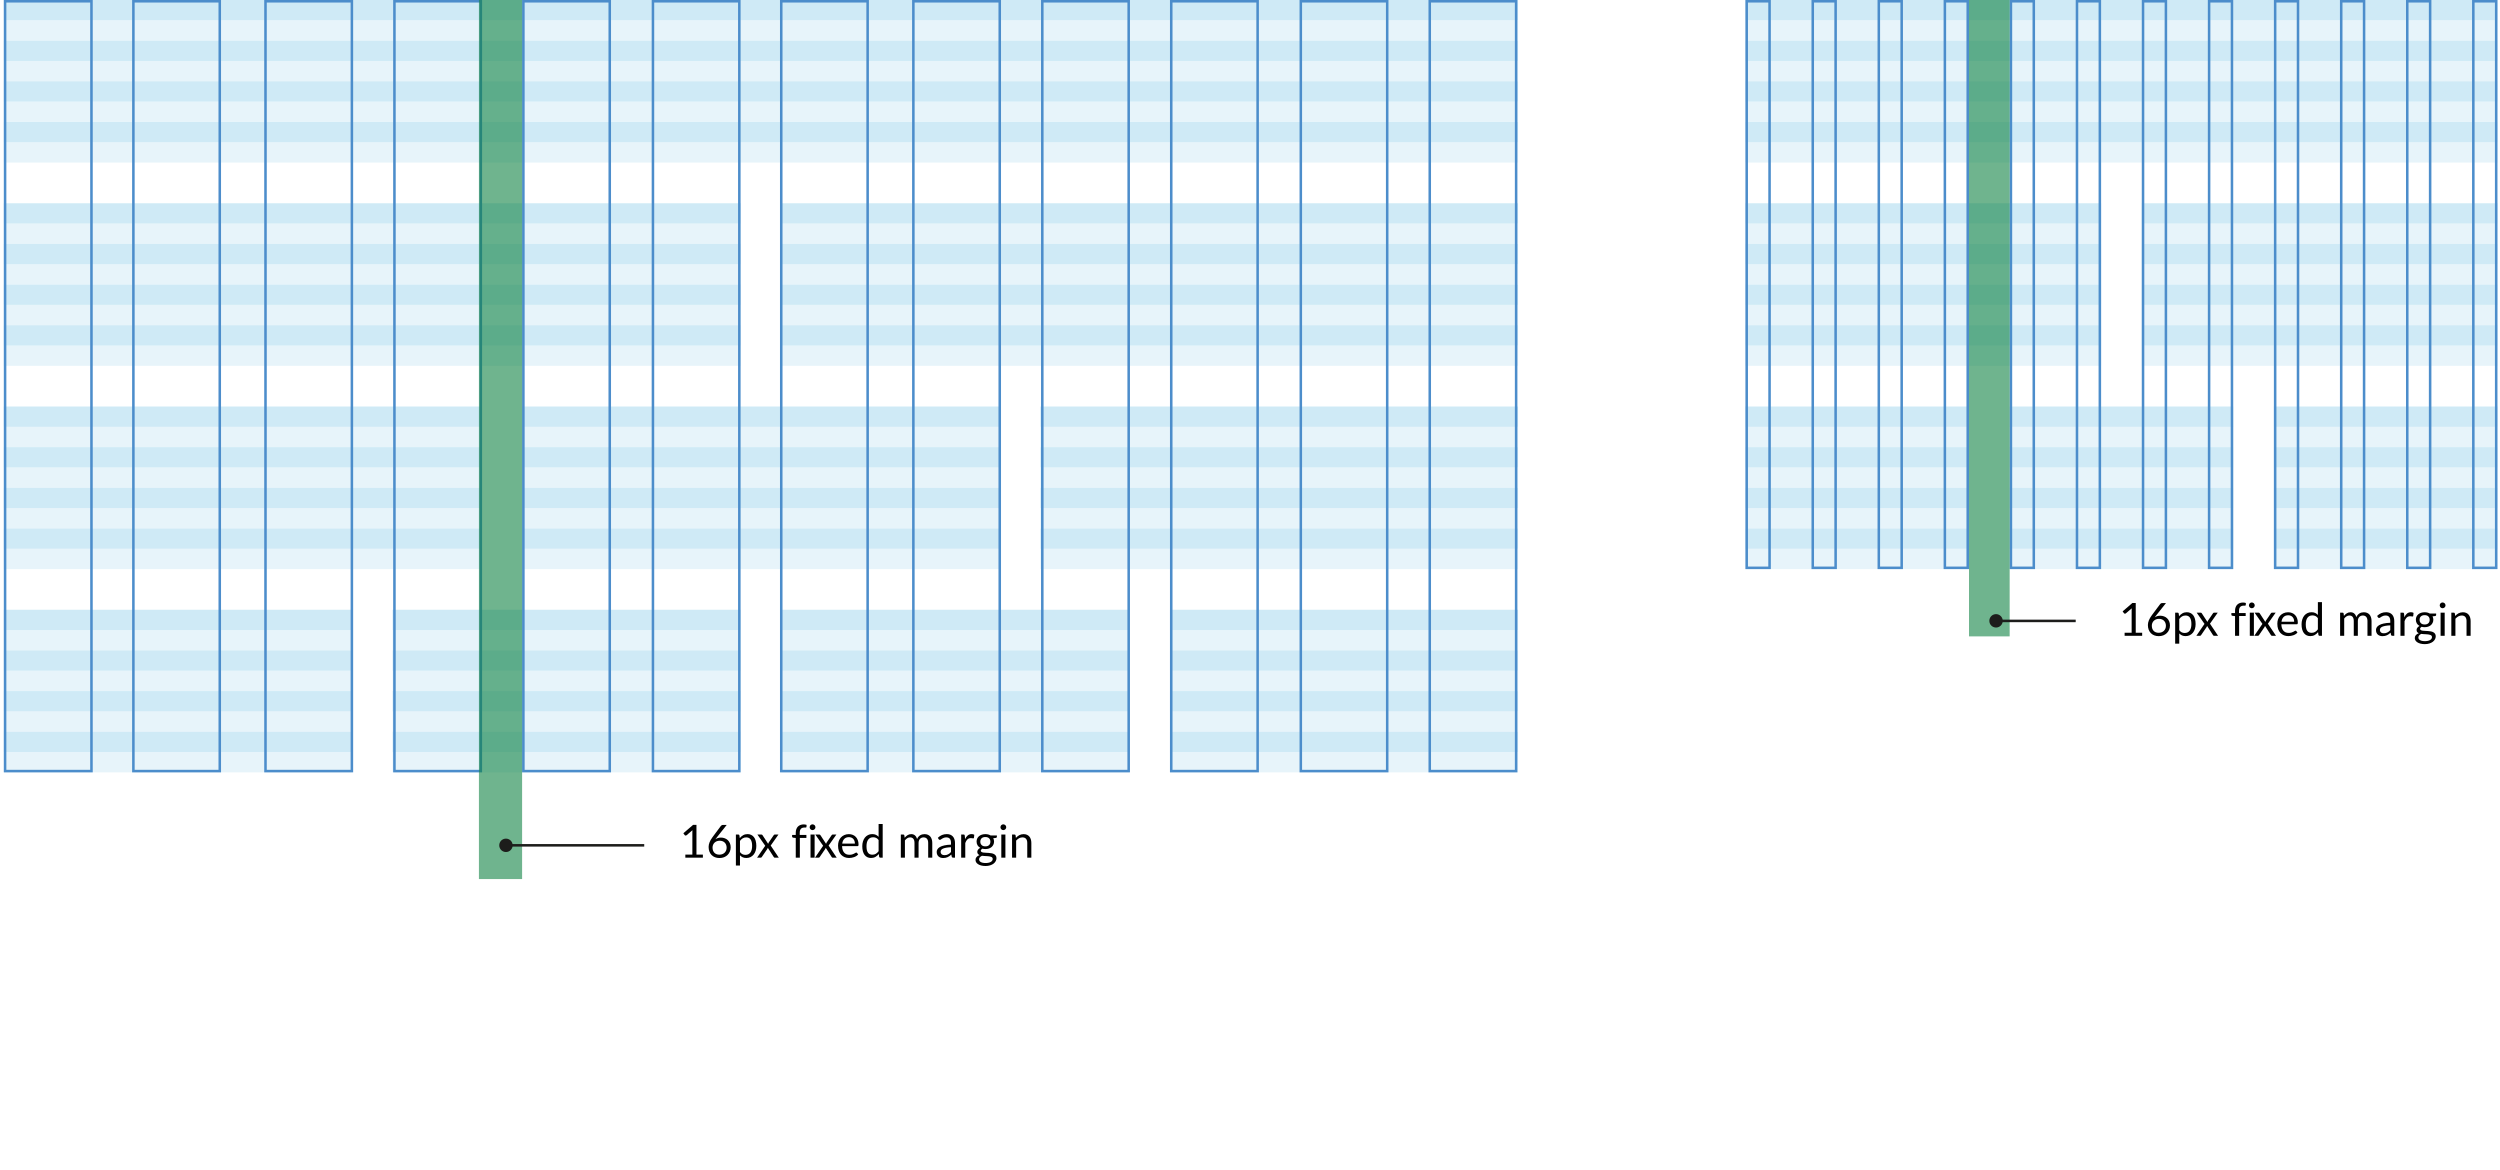
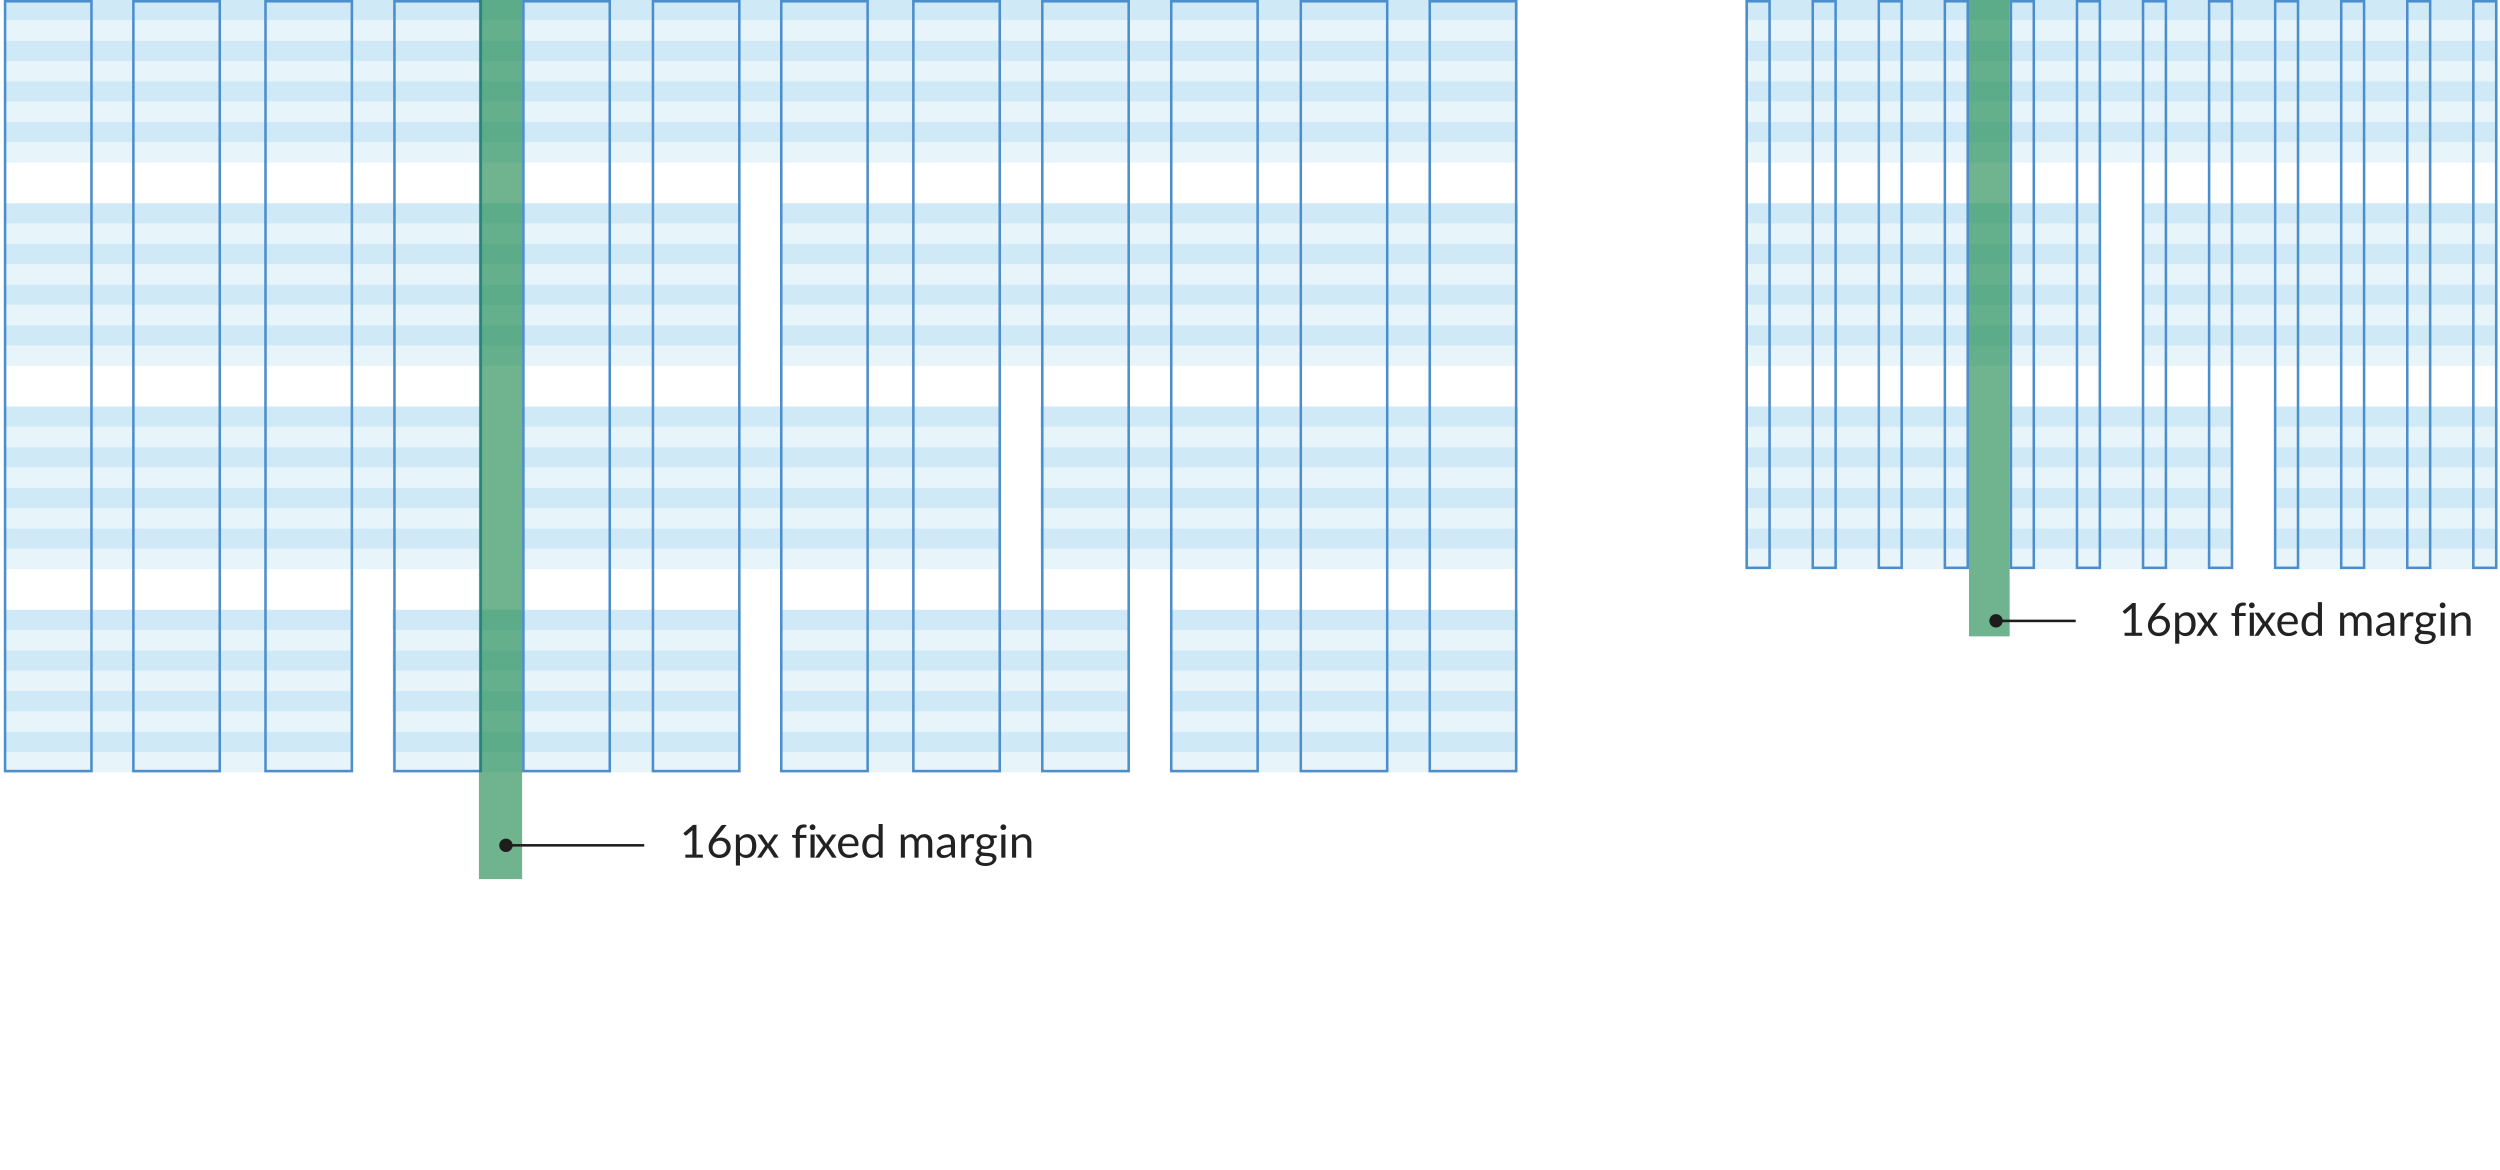
<svg xmlns="http://www.w3.org/2000/svg" viewBox="0 0 984 460.26">
  <defs>
-     <style>.cls-1,.cls-6{fill:none;}.cls-2{fill:#bbe1f2;opacity:0.7;}.cls-3{opacity:0.5;}.cls-4{fill:#4c8dcb;}.cls-5{fill:#0f8243;opacity:0.6;}.cls-6{stroke:#1d1d1b;}.cls-7{clip-path:url(#clip-path);}.cls-8{fill:#1d1d1b;}.cls-9{font-size:18px;font-family:Lato-Regular, Lato;}.cls-10{letter-spacing:-0.03em;}.cls-11{letter-spacing:-0.03em;}.cls-12{letter-spacing:0em;}.cls-13{clip-path:url(#clip-path-2);}</style>
+     <style>.cls-1,.cls-6{fill:none;}.cls-2{fill:#bbe1f2;opacity:0.7;}.cls-3{opacity:0.5;}.cls-4{fill:#4c8dcb;}.cls-5{fill:#0f8243;opacity:0.6;}.cls-6{stroke:#1d1d1b;}.cls-7{clip-path:url(#clip-path);}.cls-8{fill:#1d1d1b;}.cls-9{font-size:18px;fill:#222;font-family:Lato-Regular, Lato;}.cls-10{letter-spacing:-0.03em;}.cls-11{letter-spacing:-0.03em;}.cls-12{letter-spacing:0em;}.cls-13{clip-path:url(#clip-path-2);}</style>
    <clipPath id="clip-path">
      <rect class="cls-1" x="196.5" y="304" width="387.08" height="45.01" />
    </clipPath>
    <clipPath id="clip-path-2">
      <rect class="cls-1" x="783" y="215.67" width="387.08" height="45.01" />
    </clipPath>
  </defs>
  <g id="Layer_1" data-name="Layer 1">
    <rect class="cls-2" x="307.5" y="80" width="290" height="8" />
    <g class="cls-3">
      <rect class="cls-2" x="307.5" y="88" width="290" height="8" />
    </g>
    <rect class="cls-2" x="307.5" y="96" width="290" height="8" />
    <g class="cls-3">
      <rect class="cls-2" x="307.5" y="104" width="290" height="8" />
    </g>
    <rect class="cls-2" x="307.5" y="112" width="290" height="8" />
    <g class="cls-3">
      <rect class="cls-2" x="307.5" y="120" width="290" height="8" />
    </g>
    <rect class="cls-2" x="307.5" y="128" width="290" height="8" />
    <g class="cls-3">
      <rect class="cls-2" x="307.5" y="136" width="290" height="8" />
    </g>
    <rect class="cls-2" x="154.5" y="240" width="137" height="8" />
    <g class="cls-3">
      <rect class="cls-2" x="154.5" y="248" width="137" height="8" />
    </g>
    <rect class="cls-2" x="154.5" y="256" width="137" height="8" />
    <g class="cls-3">
      <rect class="cls-2" x="154.5" y="264" width="137" height="8" />
    </g>
    <rect class="cls-2" x="154.5" y="272" width="137" height="8" />
    <g class="cls-3">
      <rect class="cls-2" x="154.5" y="280" width="137" height="8" />
    </g>
    <rect class="cls-2" x="154.5" y="288" width="137" height="8" />
    <g class="cls-3">
      <rect class="cls-2" x="154.5" y="296" width="137" height="8" />
    </g>
    <rect class="cls-2" x="307.5" y="240" width="137" height="8" />
    <g class="cls-3">
      <rect class="cls-2" x="307.5" y="248" width="137" height="8" />
    </g>
    <rect class="cls-2" x="307.5" y="256" width="137" height="8" />
    <g class="cls-3">
      <rect class="cls-2" x="307.5" y="264" width="137" height="8" />
    </g>
    <rect class="cls-2" x="307.5" y="272" width="137" height="8" />
    <g class="cls-3">
      <rect class="cls-2" x="307.5" y="280" width="137" height="8" />
    </g>
    <rect class="cls-2" x="307.5" y="288" width="137" height="8" />
    <g class="cls-3">
      <rect class="cls-2" x="307.5" y="296" width="137" height="8" />
    </g>
    <rect class="cls-2" x="460.5" y="240" width="137" height="8" />
    <g class="cls-3">
      <rect class="cls-2" x="460.5" y="248" width="137" height="8" />
    </g>
    <rect class="cls-2" x="460.5" y="256" width="137" height="8" />
    <g class="cls-3">
      <rect class="cls-2" x="460.5" y="264" width="137" height="8" />
    </g>
    <rect class="cls-2" x="460.5" y="272" width="137" height="8" />
    <g class="cls-3">
      <rect class="cls-2" x="460.5" y="280" width="137" height="8" />
    </g>
    <rect class="cls-2" x="460.5" y="288" width="137" height="8" />
    <g class="cls-3">
      <rect class="cls-2" x="460.5" y="296" width="137" height="8" />
    </g>
    <rect class="cls-2" x="205.5" y="160" width="188" height="8" />
    <g class="cls-3">
      <rect class="cls-2" x="205.5" y="168" width="188" height="8" />
    </g>
    <rect class="cls-2" x="205.5" y="176" width="188" height="8" />
    <g class="cls-3">
      <rect class="cls-2" x="205.5" y="184" width="188" height="8" />
    </g>
    <rect class="cls-2" x="205.5" y="192" width="188" height="8" />
    <g class="cls-3">
      <rect class="cls-2" x="205.5" y="200" width="188" height="8" />
    </g>
    <rect class="cls-2" x="205.5" y="208" width="188" height="8" />
    <g class="cls-3">
      <rect class="cls-2" x="205.5" y="216" width="188" height="8" />
    </g>
    <rect class="cls-2" x="409.5" y="160" width="188" height="8" />
    <g class="cls-3">
      <rect class="cls-2" x="409.5" y="168" width="188" height="8" />
    </g>
    <rect class="cls-2" x="409.5" y="176" width="188" height="8" />
    <g class="cls-3">
      <rect class="cls-2" x="409.5" y="184" width="188" height="8" />
    </g>
    <rect class="cls-2" x="409.5" y="192" width="188" height="8" />
    <g class="cls-3">
      <rect class="cls-2" x="409.5" y="200" width="188" height="8" />
    </g>
    <rect class="cls-2" x="409.5" y="208" width="188" height="8" />
    <g class="cls-3">
      <rect class="cls-2" x="409.5" y="216" width="188" height="8" />
    </g>
    <rect class="cls-2" x="1.5" width="596" height="8" />
    <g class="cls-3">
      <rect class="cls-2" x="1.5" y="8" width="596" height="8" />
    </g>
    <rect class="cls-2" x="1.5" y="16" width="596" height="8" />
    <g class="cls-3">
      <rect class="cls-2" x="1.5" y="24" width="596" height="8" />
    </g>
    <rect class="cls-2" x="1.5" y="32" width="596" height="8" />
    <g class="cls-3">
      <rect class="cls-2" x="1.5" y="40" width="596" height="8" />
    </g>
    <rect class="cls-2" x="1.5" y="48" width="596" height="8" />
    <g class="cls-3">
      <rect class="cls-2" x="1.5" y="56" width="596" height="8" />
    </g>
    <rect class="cls-2" x="1.5" y="80" width="290" height="8" />
    <g class="cls-3">
      <rect class="cls-2" x="1.5" y="88" width="290" height="8" />
    </g>
    <rect class="cls-2" x="1.5" y="96" width="290" height="8" />
    <g class="cls-3">
      <rect class="cls-2" x="1.5" y="104" width="290" height="8" />
    </g>
    <rect class="cls-2" x="1.5" y="112" width="290" height="8" />
    <g class="cls-3">
      <rect class="cls-2" x="1.5" y="120" width="290" height="8" />
    </g>
    <rect class="cls-2" x="1.5" y="128" width="290" height="8" />
    <g class="cls-3">
      <rect class="cls-2" x="1.5" y="136" width="290" height="8" />
    </g>
    <rect class="cls-2" x="1.5" y="240" width="137" height="8" />
    <g class="cls-3">
      <rect class="cls-2" x="1.5" y="248" width="137" height="8" />
    </g>
    <rect class="cls-2" x="1.5" y="256" width="137" height="8" />
    <g class="cls-3">
      <rect class="cls-2" x="1.5" y="264" width="137" height="8" />
    </g>
    <rect class="cls-2" x="1.5" y="272" width="137" height="8" />
    <g class="cls-3">
      <rect class="cls-2" x="1.5" y="280" width="137" height="8" />
    </g>
    <rect class="cls-2" x="1.5" y="288" width="137" height="8" />
    <g class="cls-3">
      <rect class="cls-2" x="1.5" y="296" width="137" height="8" />
    </g>
    <rect class="cls-2" x="1.5" y="160" width="188" height="8" />
    <g class="cls-3">
      <rect class="cls-2" x="1.5" y="168" width="188" height="8" />
    </g>
    <rect class="cls-2" x="1.5" y="176" width="188" height="8" />
    <g class="cls-3">
      <rect class="cls-2" x="1.5" y="184" width="188" height="8" />
    </g>
    <rect class="cls-2" x="1.5" y="192" width="188" height="8" />
    <g class="cls-3">
      <rect class="cls-2" x="1.5" y="200" width="188" height="8" />
    </g>
    <rect class="cls-2" x="1.5" y="208" width="188" height="8" />
    <g class="cls-3">
      <rect class="cls-2" x="1.5" y="216" width="188" height="8" />
    </g>
    <path class="cls-4" d="M35.5,1V303H2.5V1h33m1-1H1.5V304h35V0Z" />
    <path class="cls-4" d="M86,1V303H53V1H86m1-1H52V304H87V0Z" />
    <path class="cls-4" d="M138,1V303H105V1h33m1-1H104V304h35V0Z" />
    <path class="cls-4" d="M188.75,1V303h-33V1h33m1-1h-35V304h35V0Z" />
    <path class="cls-4" d="M239.5,1V303h-33V1h33m1-1h-35V304h35V0Z" />
    <path class="cls-4" d="M290.5,1V303h-33V1h33m1-1h-35V304h35V0Z" />
    <path class="cls-4" d="M341,1V303H308V1h33m1-1H307V304h35V0Z" />
    <path class="cls-4" d="M393,1V303H360V1h33m1-1H359V304h35V0Z" />
    <path class="cls-4" d="M443.75,1V303h-33V1h33m1-1h-35V304h35V0Z" />
    <path class="cls-4" d="M494.5,1V303h-33V1h33m1-1h-35V304h35V0Z" />
    <path class="cls-4" d="M545.5,1V303h-33V1h33m1-1h-35V304h35V0Z" />
    <path class="cls-4" d="M596.25,1V303h-33V1h33m1-1h-35V304h35V0Z" />
    <rect class="cls-5" x="188.5" width="17" height="346" />
    <line class="cls-6" x1="199.14" y1="332.72" x2="253.57" y2="332.72" />
    <g class="cls-7">
      <path class="cls-8" d="M199.14,335.36a2.64,2.64,0,1,0-2.64-2.64,2.64,2.64,0,0,0,2.64,2.64" />
    </g>
    <text class="cls-9" transform="translate(267.5 337.58)">16<tspan class="cls-10" x="20.88" y="0">p</tspan>
      <tspan x="30.28" y="0">x fi</tspan>
      <tspan class="cls-11" x="53.08" y="0">x</tspan>
      <tspan class="cls-12" x="61.61" y="0">ed margin</tspan>
    </text>
  </g>
  <g id="Layer_3" data-name="Layer 3">
    <rect class="cls-2" x="687" width="296" height="8" />
    <g class="cls-3">
      <rect class="cls-2" x="687" y="8" width="296" height="8" />
    </g>
    <rect class="cls-2" x="687" y="16" width="296" height="8" />
    <g class="cls-3">
      <rect class="cls-2" x="687" y="24" width="296" height="8" />
    </g>
    <rect class="cls-2" x="687" y="32" width="296" height="8" />
    <g class="cls-3">
      <rect class="cls-2" x="687" y="40" width="296" height="8" />
    </g>
    <rect class="cls-2" x="687" y="48" width="296" height="8" />
    <g class="cls-3">
      <rect class="cls-2" x="687" y="56" width="296" height="8" />
    </g>
    <rect class="cls-2" x="687" y="80" width="140" height="8" />
    <g class="cls-3">
      <rect class="cls-2" x="687" y="88" width="140" height="8" />
    </g>
    <rect class="cls-2" x="687" y="96" width="140" height="8" />
    <g class="cls-3">
      <rect class="cls-2" x="687" y="104" width="140" height="8" />
    </g>
    <rect class="cls-2" x="687" y="112" width="140" height="8" />
    <g class="cls-3">
      <rect class="cls-2" x="687" y="120" width="140" height="8" />
    </g>
    <rect class="cls-2" x="687" y="128" width="140" height="8" />
    <g class="cls-3">
      <rect class="cls-2" x="687" y="136" width="140" height="8" />
    </g>
    <rect class="cls-2" x="687" y="160" width="88" height="8" />
    <g class="cls-3">
      <rect class="cls-2" x="687" y="168" width="88" height="8" />
    </g>
    <rect class="cls-2" x="687" y="176" width="88" height="8" />
    <g class="cls-3">
      <rect class="cls-2" x="687" y="184" width="88" height="8" />
    </g>
    <rect class="cls-2" x="687" y="192" width="88" height="8" />
    <g class="cls-3">
      <rect class="cls-2" x="687" y="200" width="88" height="8" />
    </g>
    <rect class="cls-2" x="687" y="208" width="88" height="8" />
    <g class="cls-3">
      <rect class="cls-2" x="687" y="216" width="88" height="8" />
    </g>
    <rect class="cls-2" x="791" y="160" width="88" height="8" />
    <g class="cls-3">
      <rect class="cls-2" x="791" y="168" width="88" height="8" />
    </g>
    <rect class="cls-2" x="791" y="176" width="88" height="8" />
    <g class="cls-3">
      <rect class="cls-2" x="791" y="184" width="88" height="8" />
    </g>
    <rect class="cls-2" x="791" y="192" width="88" height="8" />
    <g class="cls-3">
      <rect class="cls-2" x="791" y="200" width="88" height="8" />
    </g>
    <rect class="cls-2" x="791" y="208" width="88" height="8" />
    <g class="cls-3">
      <rect class="cls-2" x="791" y="216" width="88" height="8" />
    </g>
    <rect class="cls-2" x="895" y="160" width="88" height="8" />
    <g class="cls-3">
      <rect class="cls-2" x="895" y="168" width="88" height="8" />
    </g>
    <rect class="cls-2" x="895" y="176" width="88" height="8" />
    <g class="cls-3">
      <rect class="cls-2" x="895" y="184" width="88" height="8" />
    </g>
    <rect class="cls-2" x="895" y="192" width="88" height="8" />
    <g class="cls-3">
      <rect class="cls-2" x="895" y="200" width="88" height="8" />
    </g>
    <rect class="cls-2" x="895" y="208" width="88" height="8" />
    <g class="cls-3">
      <rect class="cls-2" x="895" y="216" width="88" height="8" />
    </g>
    <rect class="cls-2" x="843" y="80" width="140" height="8" />
    <g class="cls-3">
      <rect class="cls-2" x="843" y="88" width="140" height="8" />
    </g>
    <rect class="cls-2" x="843" y="96" width="140" height="8" />
    <g class="cls-3">
      <rect class="cls-2" x="843" y="104" width="140" height="8" />
    </g>
    <rect class="cls-2" x="843" y="112" width="140" height="8" />
    <g class="cls-3">
      <rect class="cls-2" x="843" y="120" width="140" height="8" />
    </g>
    <rect class="cls-2" x="843" y="128" width="140" height="8" />
    <g class="cls-3">
      <rect class="cls-2" x="843" y="136" width="140" height="8" />
    </g>
    <path class="cls-4" d="M696,1V223h-8V1h8m1-1H687V224h10V0Z" />
    <path class="cls-4" d="M722,1V223h-8V1h8m1-1H713V224h10V0Z" />
    <path class="cls-4" d="M748,1V223h-8V1h8m1-1H739V224h10V0Z" />
    <path class="cls-4" d="M774,1V223h-8V1h8m1-1H765V224h10V0Z" />
    <path class="cls-4" d="M800,1V223h-8V1h8m1-1H791V224h10V0Z" />
    <path class="cls-4" d="M826,1V223h-8V1h8m1-1H817V224h10V0Z" />
    <path class="cls-4" d="M852,1V223h-8V1h8m1-1H843V224h10V0Z" />
    <path class="cls-4" d="M878,1V223h-8V1h8m1-1H869V224h10V0Z" />
    <path class="cls-4" d="M904,1V223h-8V1h8m1-1H895V224h10V0Z" />
    <path class="cls-4" d="M930,1V223h-8V1h8m1-1H921V224h10V0Z" />
    <path class="cls-4" d="M956,1V223h-8V1h8m1-1H947V224h10V0Z" />
    <path class="cls-4" d="M982,1V223h-8V1h8m1-1H973V224h10V0Z" />
    <rect class="cls-5" x="775" width="16" height="250.48" />
    <line class="cls-6" x1="785.64" y1="244.39" x2="817" y2="244.39" />
    <g class="cls-13">
      <path class="cls-8" d="M785.64,247a2.64,2.64,0,1,0-2.64-2.64,2.64,2.64,0,0,0,2.64,2.64" />
    </g>
    <text class="cls-9" transform="translate(834 250.25)">16<tspan class="cls-10" x="20.88" y="0">p</tspan>
      <tspan x="30.28" y="0">x fi</tspan>
      <tspan class="cls-11" x="53.08" y="0">x</tspan>
      <tspan class="cls-12" x="61.61" y="0">ed margin</tspan>
    </text>
  </g>
</svg>
